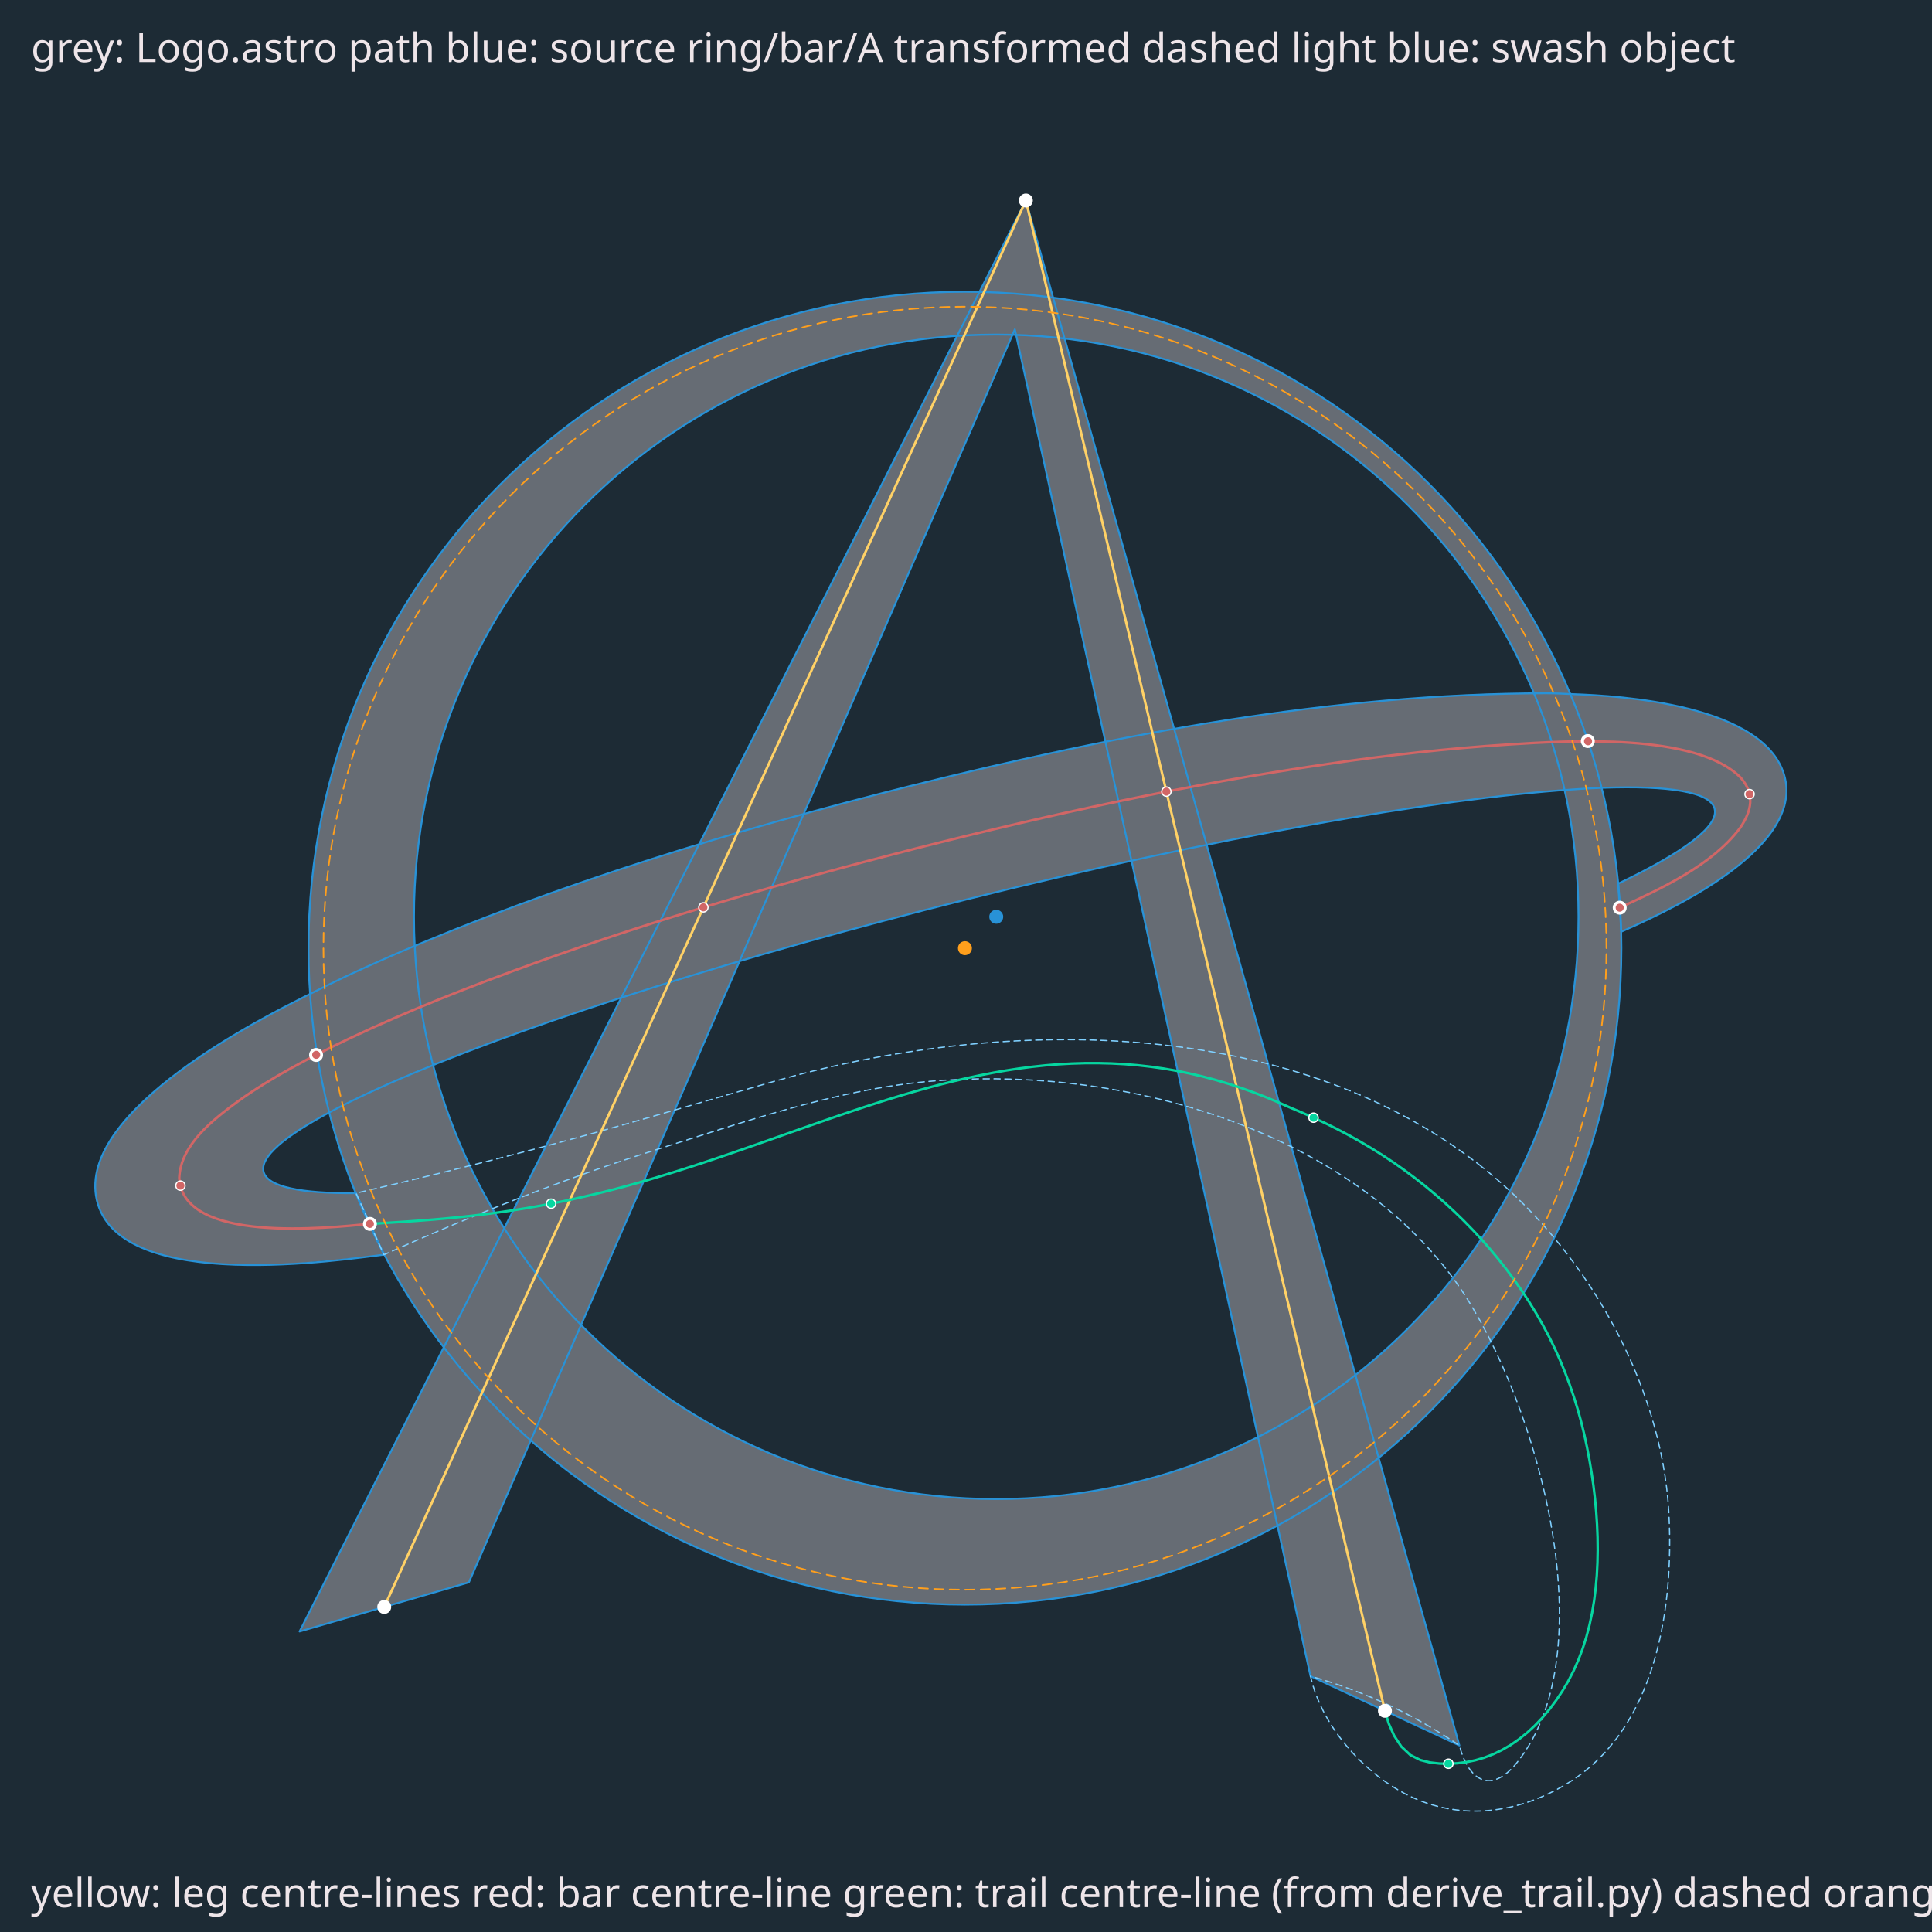
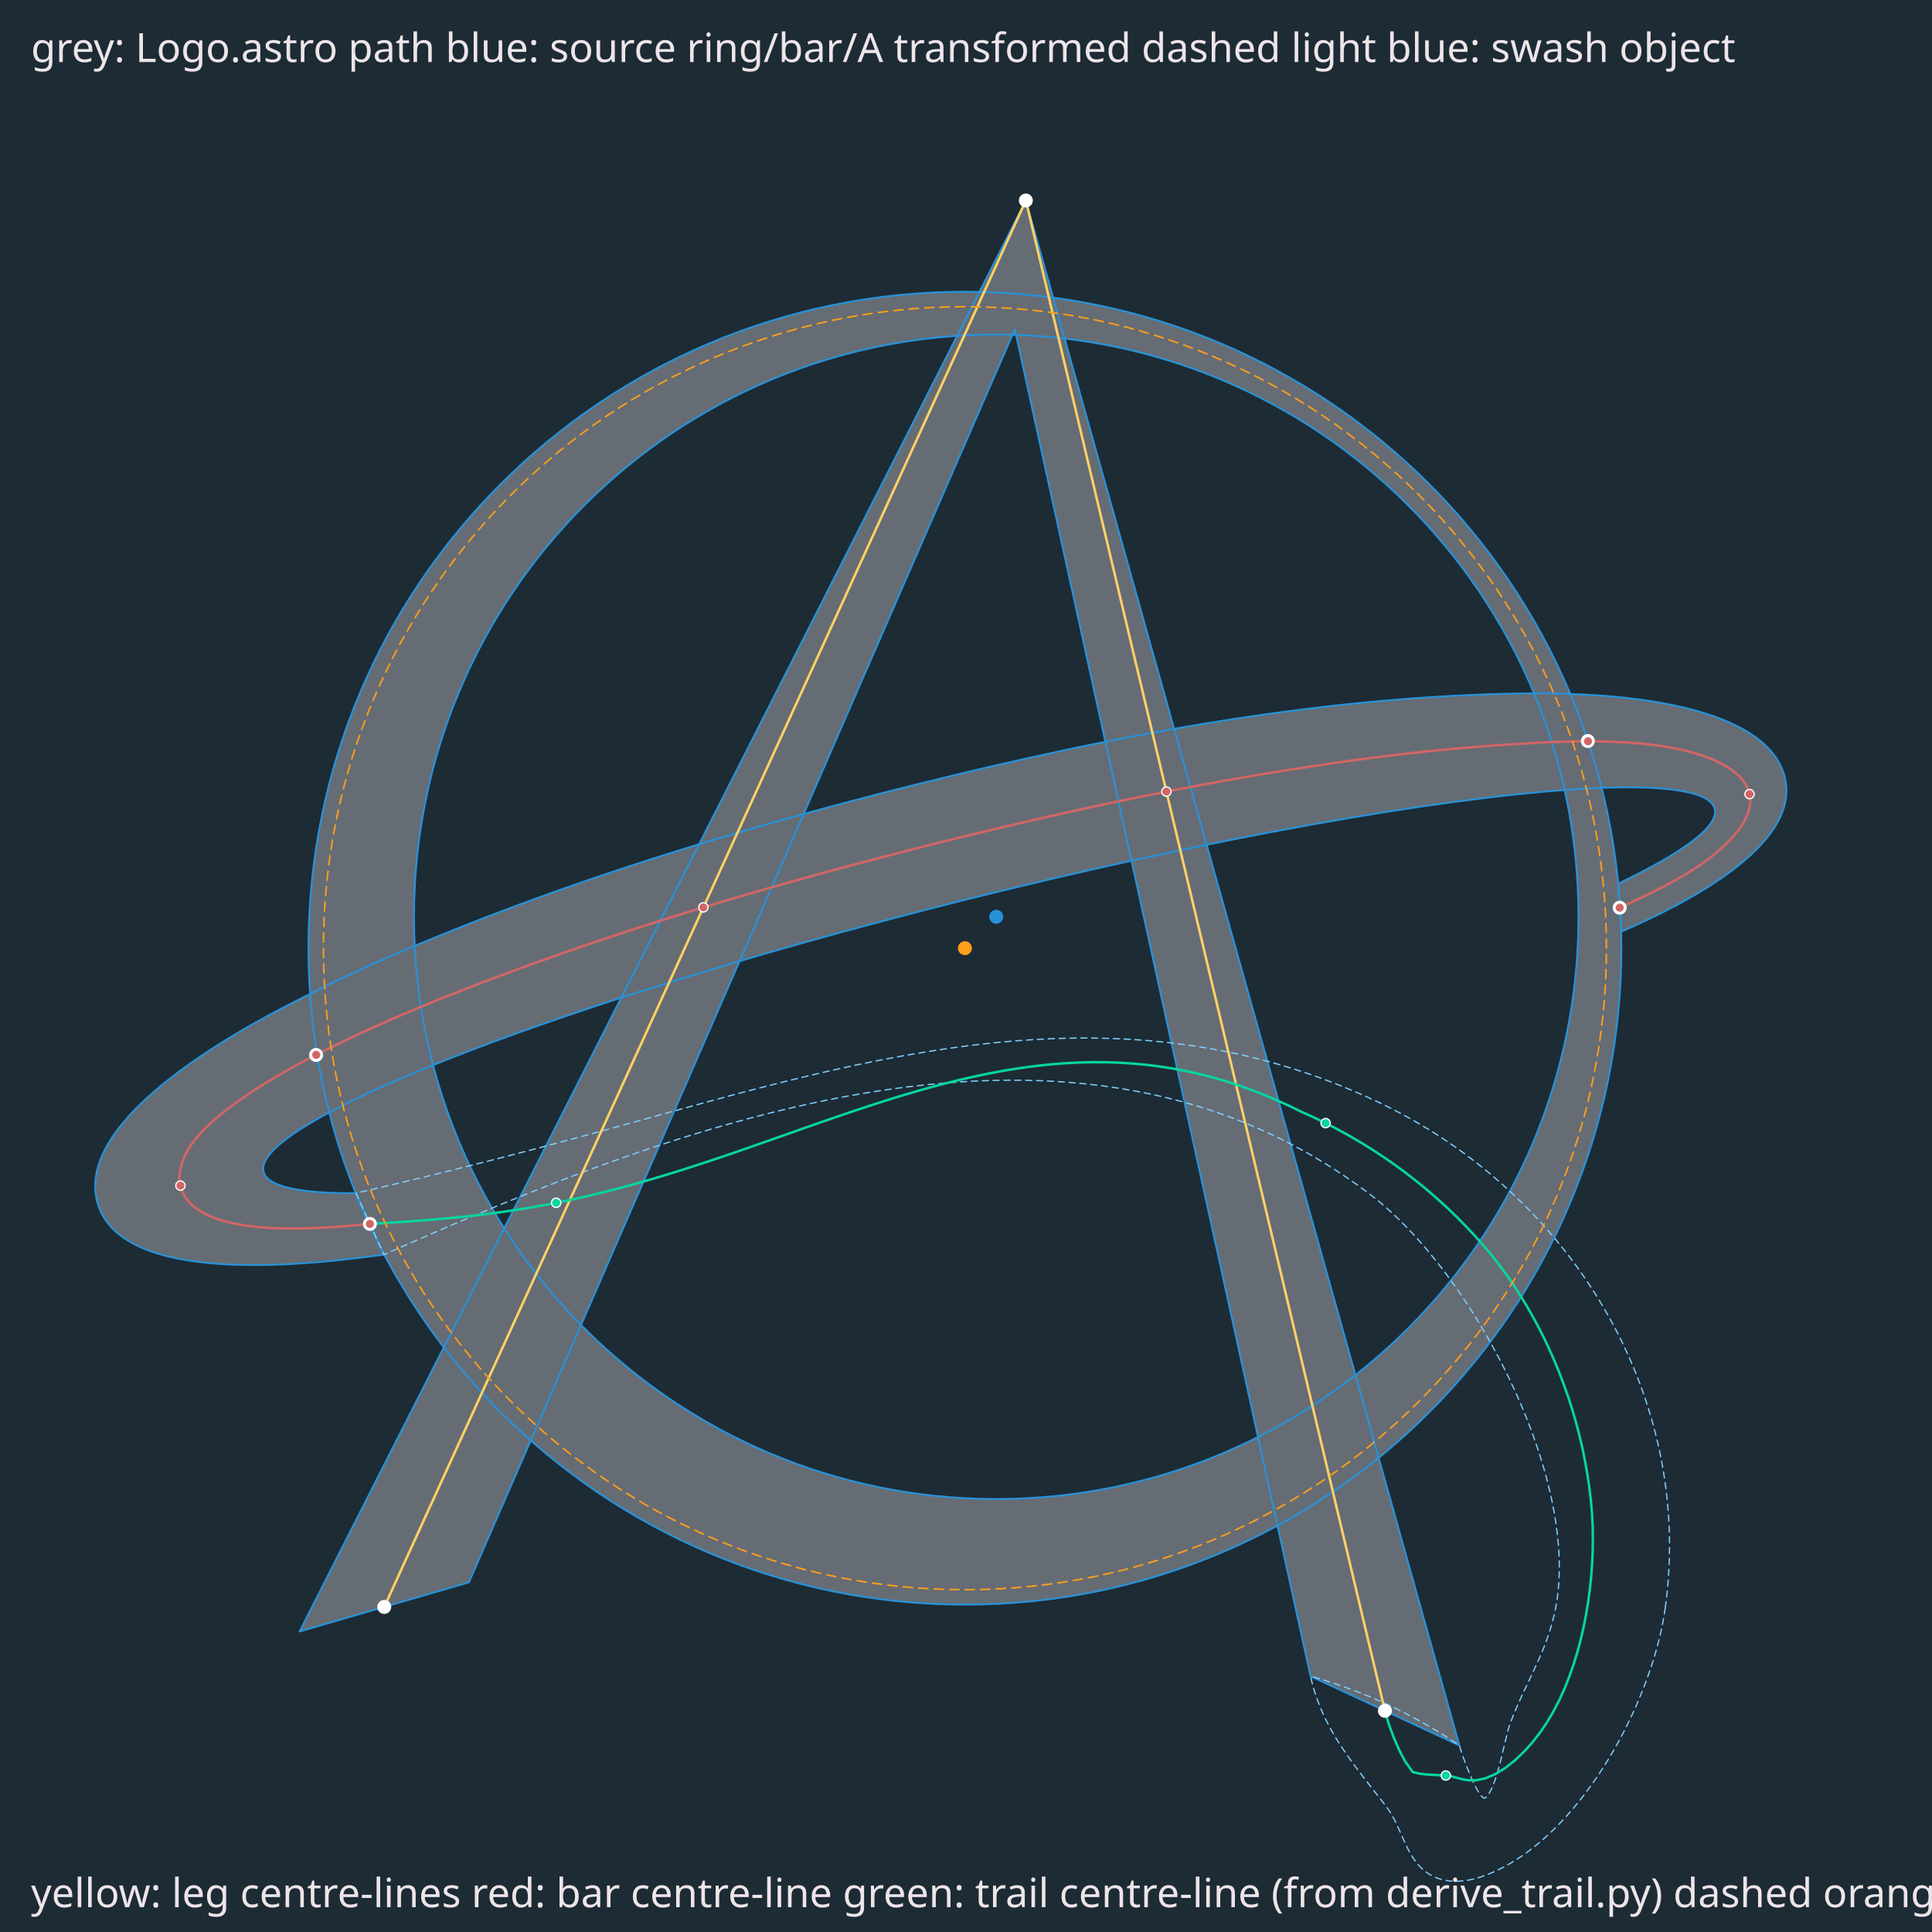
<svg xmlns="http://www.w3.org/2000/svg" width="1600" height="1600" viewBox="-70 -70 1246 1246">
  <rect x="-70" y="-70" width="1246" height="1246" fill="#1D2B35" />
  <g transform="translate(0,1084) scale(0.1,-0.1)" fill="none" stroke-linecap="round" stroke-linejoin="round">
    <path d="M9755 5547 C9767 5115 9714 4682 9596 4267 C9359 3431 8866 2686 8191 2138 C8365 1520 8539 901 8712 283 C8392 432 8072 581 7752 730 C7681 1054 7610 1377 7539 1701 C7231 1534 6903 1406 6563 1320 C5796 1126 4980 1152 4227 1394 C3672 1572 3159 1865 2723 2250 C2590 1945 2457 1640 2324 1335 C1960 1229 1596 1124 1232 1018 C1542 1629 1852 2240 2162 2850 C2008 3051 1872 3266 1756 3492 C1762 3477 1769 3463 1776 3448 C1689 3438 1602 3429 1515 3420 C1466 3415 1417 3411 1369 3407 C1318 3402 1268 3397 1217 3393 C1153 3389 1088 3386 1024 3384 C931 3381 837 3380 745 3385 C725 3386 704 3389 684 3390 C626 3395 568 3401 510 3410 C484 3414 456 3418 430 3424 C402 3430 374 3438 345 3447 C309 3457 274 3467 238 3481 C138 3520 35 3586 -25 3677 C-44 3706 -59 3738 -69 3771 C-89 3839 -92 3912 -77 3981 C-72 4005 -64 4028 -56 4051 C-47 4078 -35 4105 -22 4131 C-2 4168 22 4205 46 4239 C88 4297 136 4352 187 4402 C218 4433 249 4462 282 4490 C313 4517 344 4545 377 4570 C496 4664 624 4748 752 4827 C930 4937 1113 5036 1300 5130 C1237 6041 1466 6944 1960 7712 C2508 8564 3347 9197 4319 9485 C4740 9609 5178 9667 5617 9657 C5717 9854 5816 10050 5916 10247 C5975 10038 6033 9829 6092 9621 C6561 9558 7018 9415 7440 9201 C8331 8747 9040 7987 9427 7065 C9437 7065 9446 7065 9456 7064 C9458 7064 9465 7065 9468 7064 C9468 7064 9468 7064 9468 7064 C9468 7064 9468 7064 9468 7064 C9468 7064 9468 7064 9468 7064 C9463 7059 9442 7062 9434 7062 C9434 7062 9434 7062 9434 7062 C9447 7059 9464 7060 9477 7060 C9490 7060 9503 7060 9516 7059 C9577 7057 9637 7053 9698 7047 C9731 7044 9764 7042 9796 7038 C9829 7034 9861 7029 9893 7024 C10046 7003 10200 6973 10347 6922 C10525 6860 10736 6752 10801 6562 C10833 6469 10827 6373 10788 6283 C10741 6173 10653 6078 10563 6000 C10471 5921 10370 5853 10267 5791 C10103 5692 9930 5610 9756 5531 C9756 5536 9755 5541 9755 5547 Z M9629 6459 C9680 6256 9716 6050 9736 5842 C9833 5888 9929 5936 10022 5990 C10094 6031 10166 6076 10231 6128 C10275 6162 10329 6211 10352 6264 C10419 6426 10085 6450 9998 6456 C9943 6460 9887 6462 9832 6462 C9765 6463 9697 6461 9629 6459 Z M7082 6092 C7402 4952 7722 3812 8042 2672 C8657 3155 9110 3820 9330 4572 C9429 4911 9479 5263 9480 5616 C9481 5895 9451 6173 9391 6445 C9045 6420 8699 6375 8356 6322 C7930 6257 7505 6178 7082 6092 Z M4070 5342 C3729 4559 3388 3777 3047 2995 C3442 2594 3923 2284 4452 2094 C5129 1850 5871 1807 6572 1968 C6863 2035 7146 2138 7413 2272 C7141 3511 6869 4750 6597 5989 C6179 5897 5762 5798 5347 5692 C4920 5583 4493 5466 4070 5342 Z M2093 4671 C2191 4299 2346 3943 2552 3618 C2804 4114 3055 4610 3307 5106 C2898 4974 2491 4832 2093 4671 Z M1594 3845 C1526 4015 1469 4189 1423 4366 C1372 4339 1322 4310 1273 4280 C1198 4234 892 4046 1035 3932 C1075 3901 1134 3885 1183 3874 C1242 3862 1304 3855 1365 3851 C1441 3846 1518 3845 1594 3845 Z M3809 6095 C4364 7188 4918 8281 5473 9374 C5081 9348 4694 9261 4329 9114 C3434 8756 2705 8059 2306 7181 C2057 6635 1945 6039 1975 5440 C2294 5575 2619 5698 2946 5813 C3232 5913 3520 6006 3809 6095 Z M6430 6753 C6238 7629 6045 8505 5853 9380 C5846 9380 5838 9381 5830 9381 C5381 8351 4932 7321 4483 6290 C4775 6371 5067 6446 5361 6517 C5716 6603 6072 6683 6430 6753 Z M9193 7070 C8829 7943 8143 8652 7282 9045 C6929 9207 6552 9312 6166 9357 C6402 8517 6637 7676 6873 6836 C7234 6900 7597 6953 7961 6994 C8370 7041 8781 7071 9193 7070 Z" fill="#EEE5E9" fill-opacity="0.35" stroke="none" />
    <path d="M10812 6522 C10699 7000 9731 7053 9452 7063 C9398 7065 9340 7069 9272 7069 C7885 7067 6504 6804 5179 6473 C4039 6187 2911 5845 1823 5375 C1579 5269 1448 5205 1254 5107 C1046 5001 -211 4385 -76 3801 C67 3185 1537 3421 1776 3448 L1596 3845 C1239 3842 1024 3886 1000 3983 C976 4077 1131 4209 1424 4366 C1572 4445 1754 4530 1969 4620 C2794 4965 4075 5374 5533 5739 C7122 6136 8550 6388 9434 6448 C9502 6453 9567 6457 9629 6459 C10066 6475 10331 6433 10358 6324 C10387 6211 10156 6042 9736 5841 L9756 5531 C9970 5627 10926 6036 10812 6522 Z" stroke="#2892D7" stroke-width="12" />
    <path d="M1232 1018 L2324 1335 L5845 9416 L7752 730 L8712 283 L5916 10247 Z" stroke="#2892D7" stroke-width="12" />
    <circle cx="5523.14" cy="5424.894" r="4233.517" stroke="#2892D7" stroke-width="12" />
    <circle cx="5725.027" cy="5627.329" r="3755.048" stroke="#2892D7" stroke-width="12" />
-     <path d="M8839 4029 C9510 3505 10017 2635 10063 1781 C10096 1172 9982 403 9426 49 C9141 -132 8805 -199 8482 -82 C8150 39 7829 379 7752 730 C7906 687 8087 624 8281 532 C8449 451 8593 364 8712 283 C8771 55 8916 -35 9083 172 C9689 925 9174 2634 8658 3315 C7914 4298 6459 4675 5270 4564 C4683 4509 4085 4300 3525 4123 C2923 3933 2352 3704 1776 3448 C1716 3581 1656 3713 1596 3845 C1970 3931 2345 4024 2716 4121 C3243 4259 3762 4414 4285 4564 C5743 4982 7597 4997 8839 4029 Z" stroke="#7fd0ff" stroke-width="8" stroke-dasharray="40 30" />
+     <path d="M10040 1171 C9955 556 9482 -324 8886 -552 C8775 -595 8645 -615 8535 -557 C8365 -466 8350 -255 8242 -113 C8036 156 7827 385 7752 730 C7906 687 8087 624 8281 532 C8449 451 8593 364 8712 283 C8726 228 8841 -93 8882 -53 C8961 22 9000 322 9042 432 C9146 707 9297 915 9342 1225 C9464 2061 8787 3340 8140 3834 C6242 5283 3694 4301 1776 3448 C1716 3581 1656 3713 1596 3845 C2167 3976 2737 4123 3302 4279 C4922 4729 6538 5212 8187 4433 C9420 3850 10229 2546 10040 1171 Z" stroke="#7fd0ff" stroke-width="8" stroke-dasharray="40 30" />
    <path d="M1778 1176 L5916 10247" stroke="#ffd166" stroke-width="16" />
    <path d="M5916 10247 L8232 506" stroke="#ffd166" stroke-width="16" />
    <path d="M1686 3647 C1406 3620 477 3518 456 3944 C465 4158 675 4320 833 4436 C1055 4595 1300 4721 1546 4839 C1937 5025 2342 5182 2749 5329 C3552 5618 4373 5855 5199 6066 C6078 6289 6964 6482 7862 6613 C8251 6670 8642 6714 9034 6739 C9419 6764 10237 6814 10525 6526 C10620 6419 10598 6311 10522 6200 C10342 5959 10013 5809 9746 5686" stroke="#D16666" stroke-width="16" />
-     <path d="M8231.8 506.4 L8256.2 424.8 L8290.7 347.0 L8336.9 276.4 L8395.9 221.0 L8460.8 188.8 L8523.1 173.2 L8582.7 166.4 L8641.1 165.1 L8699.4 168.1 L8757.5 175.6 L8815.3 187.6 L8873.0 204.5 L8930.1 226.6 L8986.6 253.7 L9042.0 285.9 L9096.0 323.0 L9148.4 364.8 L9198.7 411.1 L9246.8 461.6 L9292.5 515.8 L9335.7 573.5 L9376.3 634.3 L9414.0 698.0 L9448.5 765.0 L9479.5 834.9 L9506.9 907.5 L9530.7 982.4 L9550.9 1059.3 L9567.6 1137.7 L9580.9 1217.4 L9591.0 1298.1 L9598.2 1379.6 L9602.4 1461.6 L9604.0 1544.1 L9603.1 1626.8 L9599.7 1709.7 L9594.1 1792.7 L9586.3 1875.6 L9576.5 1958.5 L9564.6 2041.2 L9550.8 2123.7 L9535.1 2206.0 L9517.5 2287.9 L9497.5 2369.4 L9475.1 2450.5 L9450.2 2530.9 L9423.0 2610.6 L9393.3 2689.6 L9361.2 2767.6 L9326.7 2844.6 L9289.6 2920.4 L9250.0 2994.9 L9208.2 3068.1 L9164.2 3140.0 L9118.1 3210.6 L9069.9 3279.9 L9019.9 3347.7 L8967.9 3414.1 L8914.1 3479.1 L8858.6 3542.6 L8801.4 3604.5 L8742.5 3664.9 L8682.1 3723.8 L8620.1 3781.0 L8556.6 3836.6 L8491.6 3890.6 L8425.2 3942.8 L8357.4 3993.3 L8288.3 4042.1 L8217.8 4088.9 L8146.1 4133.9 L8073.2 4177.1 L7999.2 4218.5 L7924.2 4258.1 L7848.2 4295.9 L7771.4 4331.9 L7693.6 4366.1 L7615.4 4399.2 L7537.6 4433.6 L7459.1 4466.2 L7379.7 4496.8 L7299.6 4525.4 L7218.8 4551.7 L7137.2 4575.9 L7055.0 4597.7 L6972.2 4617.1 L6888.9 4634.1 L6805.1 4648.6 L6720.9 4660.6 L6636.4 4670.1 L6551.6 4677.2 L6466.7 4681.7 L6381.7 4683.8 L6296.6 4683.6 L6211.6 4681.0 L6126.7 4676.2 L6041.9 4669.2 L5957.4 4660.2 L5873.0 4649.2 L5789.0 4636.3 L5705.2 4621.7 L5621.7 4605.5 L5538.5 4587.7 L5455.7 4568.5 L5373.1 4548.0 L5290.9 4526.3 L5208.9 4503.5 L5127.3 4479.8 L5045.9 4455.1 L4964.7 4429.7 L4883.8 4403.6 L4803.0 4376.8 L4722.4 4349.6 L4642.0 4322.0 L4561.7 4294.1 L4481.4 4266.0 L4401.2 4237.7 L4321.0 4209.3 L4240.8 4181.0 L4160.6 4152.8 L4080.3 4124.8 L3999.9 4097.0 L3919.4 4069.6 L3838.7 4042.7 L3757.9 4016.2 L3676.9 3990.3 L3595.6 3965.1 L3514.2 3940.6 L3432.5 3916.8 L3350.6 3893.9 L3268.5 3871.9 L3186.1 3850.9 L3103.4 3830.9 L3020.5 3811.9 L2937.4 3794.0 L2854.0 3777.2 L2770.4 3761.5 L2686.6 3747.0 L2602.6 3733.6 L2518.4 3721.3 L2434.1 3710.1 L2349.7 3699.9 L2265.1 3690.7 L2180.5 3682.4 L2095.8 3674.9 L2011.0 3668.2 L1926.2 3662.0 L1841.3 3656.4 L1756.4 3651.0 L1685.7 3646.6" stroke="#06d6a0" stroke-width="16" />
+     <path d="M8231.8 506.4 L8256.3 422.3 L8286.2 340.0 L8321.0 259.6 L8361.0 181.7 L8411.2 111.4 L8461.7 100.1 L8504.8 95.8 L8545.7 93.2 L8585.5 91.2 L8624.5 89.2 L8659.2 84.0 L8691.4 75.5 L8726.5 66.0 L8767.6 58.8 L8818.7 58.6 L8879.1 71.1 L8944.0 98.4 L9008.7 138.4 L9070.6 187.5 L9128.9 243.1 L9183.4 303.5 L9233.5 367.9 L9279.3 435.8 L9320.7 506.4 L9358.2 579.3 L9391.9 654.0 L9422.1 730.3 L9449.2 807.7 L9473.2 886.2 L9494.4 965.5 L9512.9 1045.6 L9528.8 1126.3 L9542.2 1207.5 L9553.2 1289.2 L9561.8 1371.3 L9567.9 1453.8 L9571.6 1536.6 L9572.8 1619.8 L9571.3 1703.2 L9566.9 1786.8 L9559.3 1870.6 L9549.0 1954.4 L9536.4 2038.1 L9521.5 2121.5 L9504.4 2204.7 L9484.9 2287.6 L9463.2 2370.0 L9439.2 2452.0 L9412.9 2533.5 L9384.4 2614.3 L9353.7 2694.5 L9320.7 2773.8 L9285.6 2852.4 L9248.2 2930.0 L9208.6 3006.6 L9166.9 3082.1 L9122.9 3156.4 L9076.7 3229.3 L9028.2 3300.9 L8977.5 3370.8 L8924.6 3439.0 L8869.3 3505.2 L8812.0 3569.6 L8752.9 3632.6 L8692.2 3694.0 L8629.9 3753.9 L8565.9 3812.1 L8500.4 3868.7 L8433.4 3923.6 L8365.0 3976.7 L8295.1 4028.0 L8223.9 4077.5 L8151.3 4125.2 L8077.5 4171.0 L8002.6 4214.8 L7926.4 4256.8 L7849.2 4296.7 L7770.9 4334.6 L7691.6 4370.5 L7612.9 4408.8 L7533.3 4445.0 L7452.8 4479.1 L7371.3 4510.8 L7288.9 4540.1 L7205.6 4567.0 L7121.6 4591.3 L7036.9 4613.0 L6951.5 4632.0 L6865.6 4648.3 L6779.2 4661.9 L6692.4 4672.8 L6605.3 4680.9 L6518.1 4686.4 L6430.6 4689.3 L6343.2 4689.6 L6255.8 4687.4 L6168.4 4682.9 L6081.2 4676.0 L5994.2 4666.9 L5907.5 4655.8 L5821.0 4642.7 L5734.8 4627.7 L5649.0 4611.0 L5563.5 4592.7 L5478.3 4573.0 L5393.4 4551.8 L5308.8 4529.4 L5224.6 4505.9 L5140.7 4481.4 L5057.0 4455.9 L4973.5 4429.7 L4890.3 4402.7 L4807.3 4375.2 L4724.5 4347.1 L4641.8 4318.7 L4559.2 4289.9 L4476.6 4261.0 L4394.2 4231.9 L4311.7 4202.8 L4229.2 4173.8 L4146.6 4144.9 L4064.0 4116.2 L3981.3 4087.8 L3898.4 4059.9 L3815.4 4032.4 L3732.1 4005.5 L3648.7 3979.2 L3565.1 3953.7 L3481.2 3928.9 L3397.0 3905.0 L3312.7 3882.0 L3228.0 3860.0 L3143.1 3839.1 L3057.9 3819.2 L2972.5 3800.5 L2886.8 3782.9 L2800.9 3766.4 L2714.8 3751.2 L2628.5 3737.1 L2542.0 3724.3 L2455.3 3712.5 L2368.5 3701.9 L2281.5 3692.3 L2194.5 3683.6 L2107.4 3675.9 L2020.2 3668.9 L1933.0 3662.5 L1845.7 3656.6 L1758.4 3651.1 L1685.7 3646.6" stroke="#06d6a0" stroke-width="16" />
    <circle cx="5523.14" cy="5424.894" r="4137.232" stroke="#ff9f1c" stroke-width="10" stroke-dasharray="60 40" />
    <circle cx="5916.0" cy="10247.0" r="45" fill="#fff" stroke="none" />
    <circle cx="1778.069" cy="1176.389" r="45" fill="#fff" stroke="none" />
    <circle cx="8231.846" cy="506.482" r="45" fill="#fff" stroke="none" />
    <circle cx="1685.68" cy="3646.702" r="45" fill="#fff" stroke="none" />
    <circle cx="9745.87" cy="5686.049" r="45" fill="#fff" stroke="none" />
    <circle cx="1338.538" cy="4736.225" r="45" fill="#fff" stroke="none" />
    <circle cx="9540.197" cy="6760.762" r="45" fill="#fff" stroke="none" />
    <circle cx="5523.14" cy="5424.894" r="45" fill="#ff9f1c" stroke="none" />
    <circle cx="5725.027" cy="5627.329" r="45" fill="#2892D7" stroke="none" />
    <circle cx="1685.68" cy="3646.702" r="30" fill="#D16666" stroke="#fff" stroke-width="8" />
    <circle cx="463.62" cy="3893.516" r="30" fill="#D16666" stroke="#fff" stroke-width="8" />
    <circle cx="1339.351" cy="4737.2" r="30" fill="#D16666" stroke="#fff" stroke-width="8" />
    <circle cx="3836.283" cy="5688.143" r="30" fill="#D16666" stroke="#fff" stroke-width="8" />
    <circle cx="6822.353" cy="6434.872" r="30" fill="#D16666" stroke="#fff" stroke-width="8" />
    <circle cx="9541.727" cy="6759.286" r="30" fill="#D16666" stroke="#fff" stroke-width="8" />
    <circle cx="10583.321" cy="6418.51" r="30" fill="#D16666" stroke="#fff" stroke-width="8" />
    <circle cx="9745.87" cy="5686.049" r="30" fill="#D16666" stroke="#fff" stroke-width="8" />
-     <circle cx="8641.1" cy="165.1" r="30" fill="#06d6a0" stroke="#fff" stroke-width="8" />
-     <circle cx="7771.4" cy="4331.9" r="30" fill="#06d6a0" stroke="#fff" stroke-width="8" />
-     <circle cx="2854.0" cy="3777.2" r="30" fill="#06d6a0" stroke="#fff" stroke-width="8" />
+     <circle cx="8624.5" cy="89.2" r="30" fill="#06d6a0" stroke="#fff" stroke-width="8" />
+     <circle cx="7849.2" cy="4296.7" r="30" fill="#06d6a0" stroke="#fff" stroke-width="8" />
+     <circle cx="2886.8" cy="3782.9" r="30" fill="#06d6a0" stroke="#fff" stroke-width="8" />
  </g>
  <g font-family="sans-serif" font-size="26" fill="#EEE5E9">
    <text x="-50" y="-30">grey: Logo.astro path   blue: source ring/bar/A transformed   dashed light blue: swash object</text>
    <text x="-50" y="1160">yellow: leg centre-lines   red: bar centre-line   green: trail centre-line (from derive_trail.py)   dashed orange: thin growth circle</text>
  </g>
</svg>
